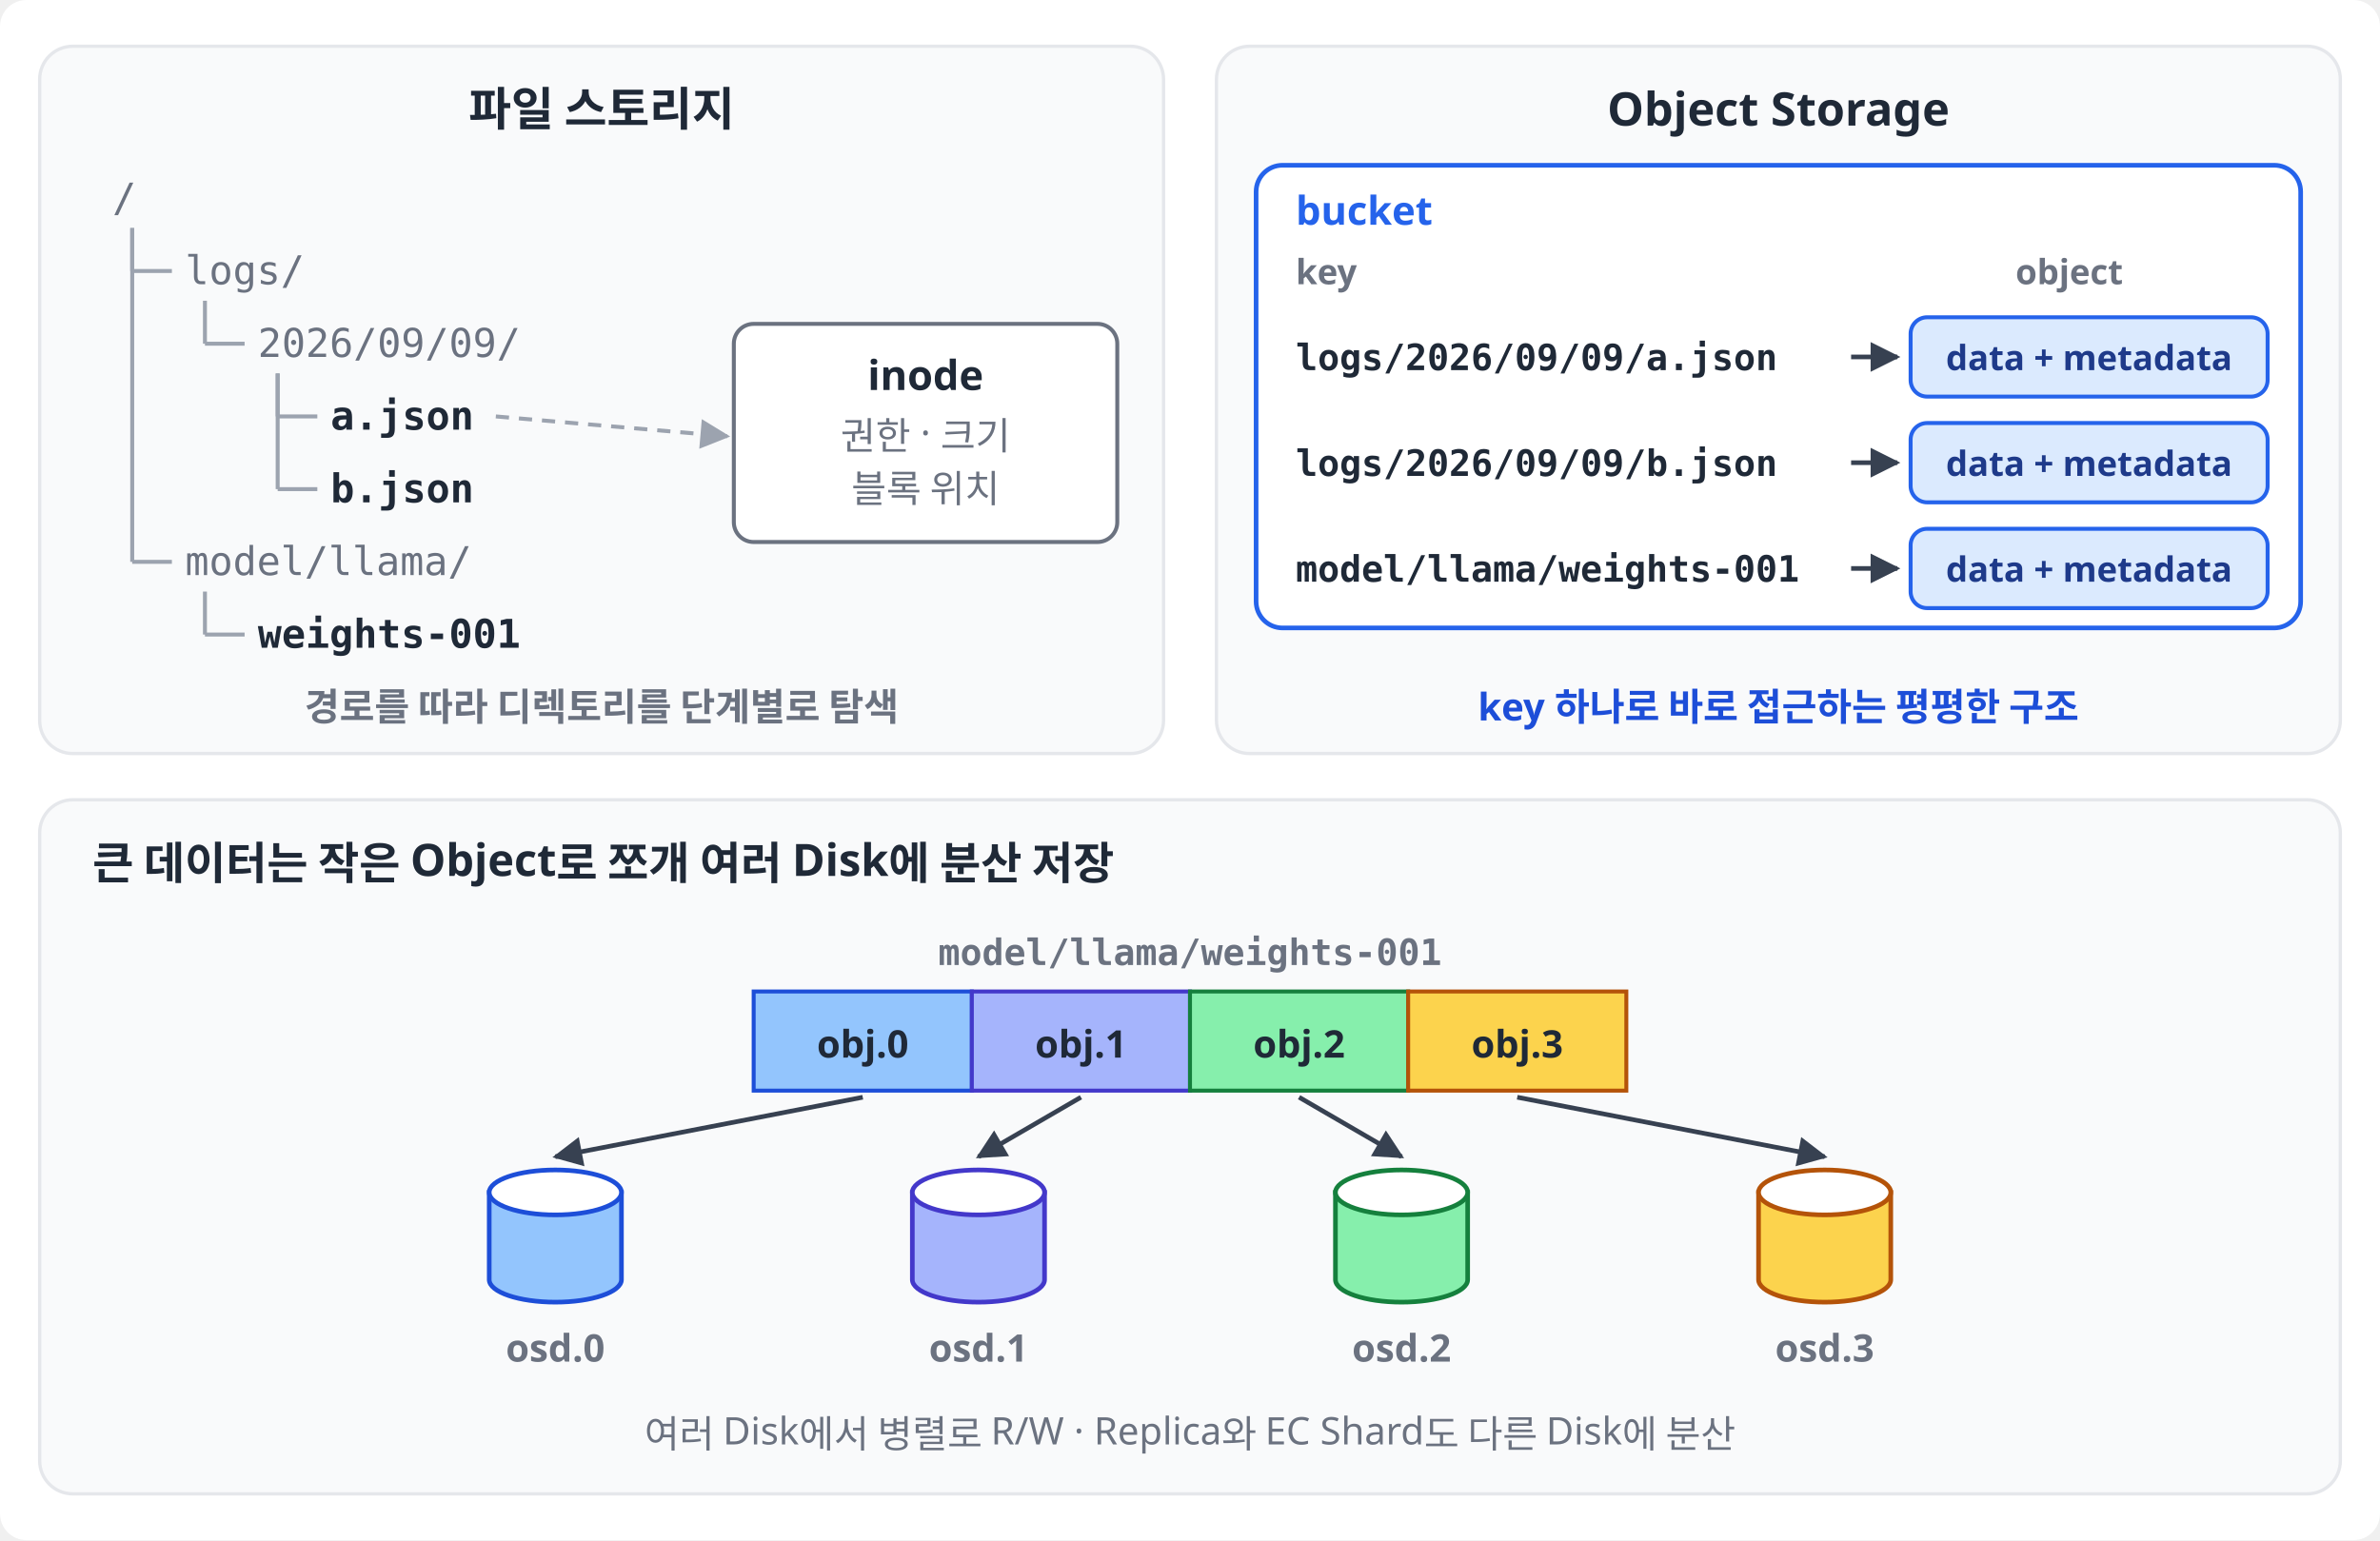
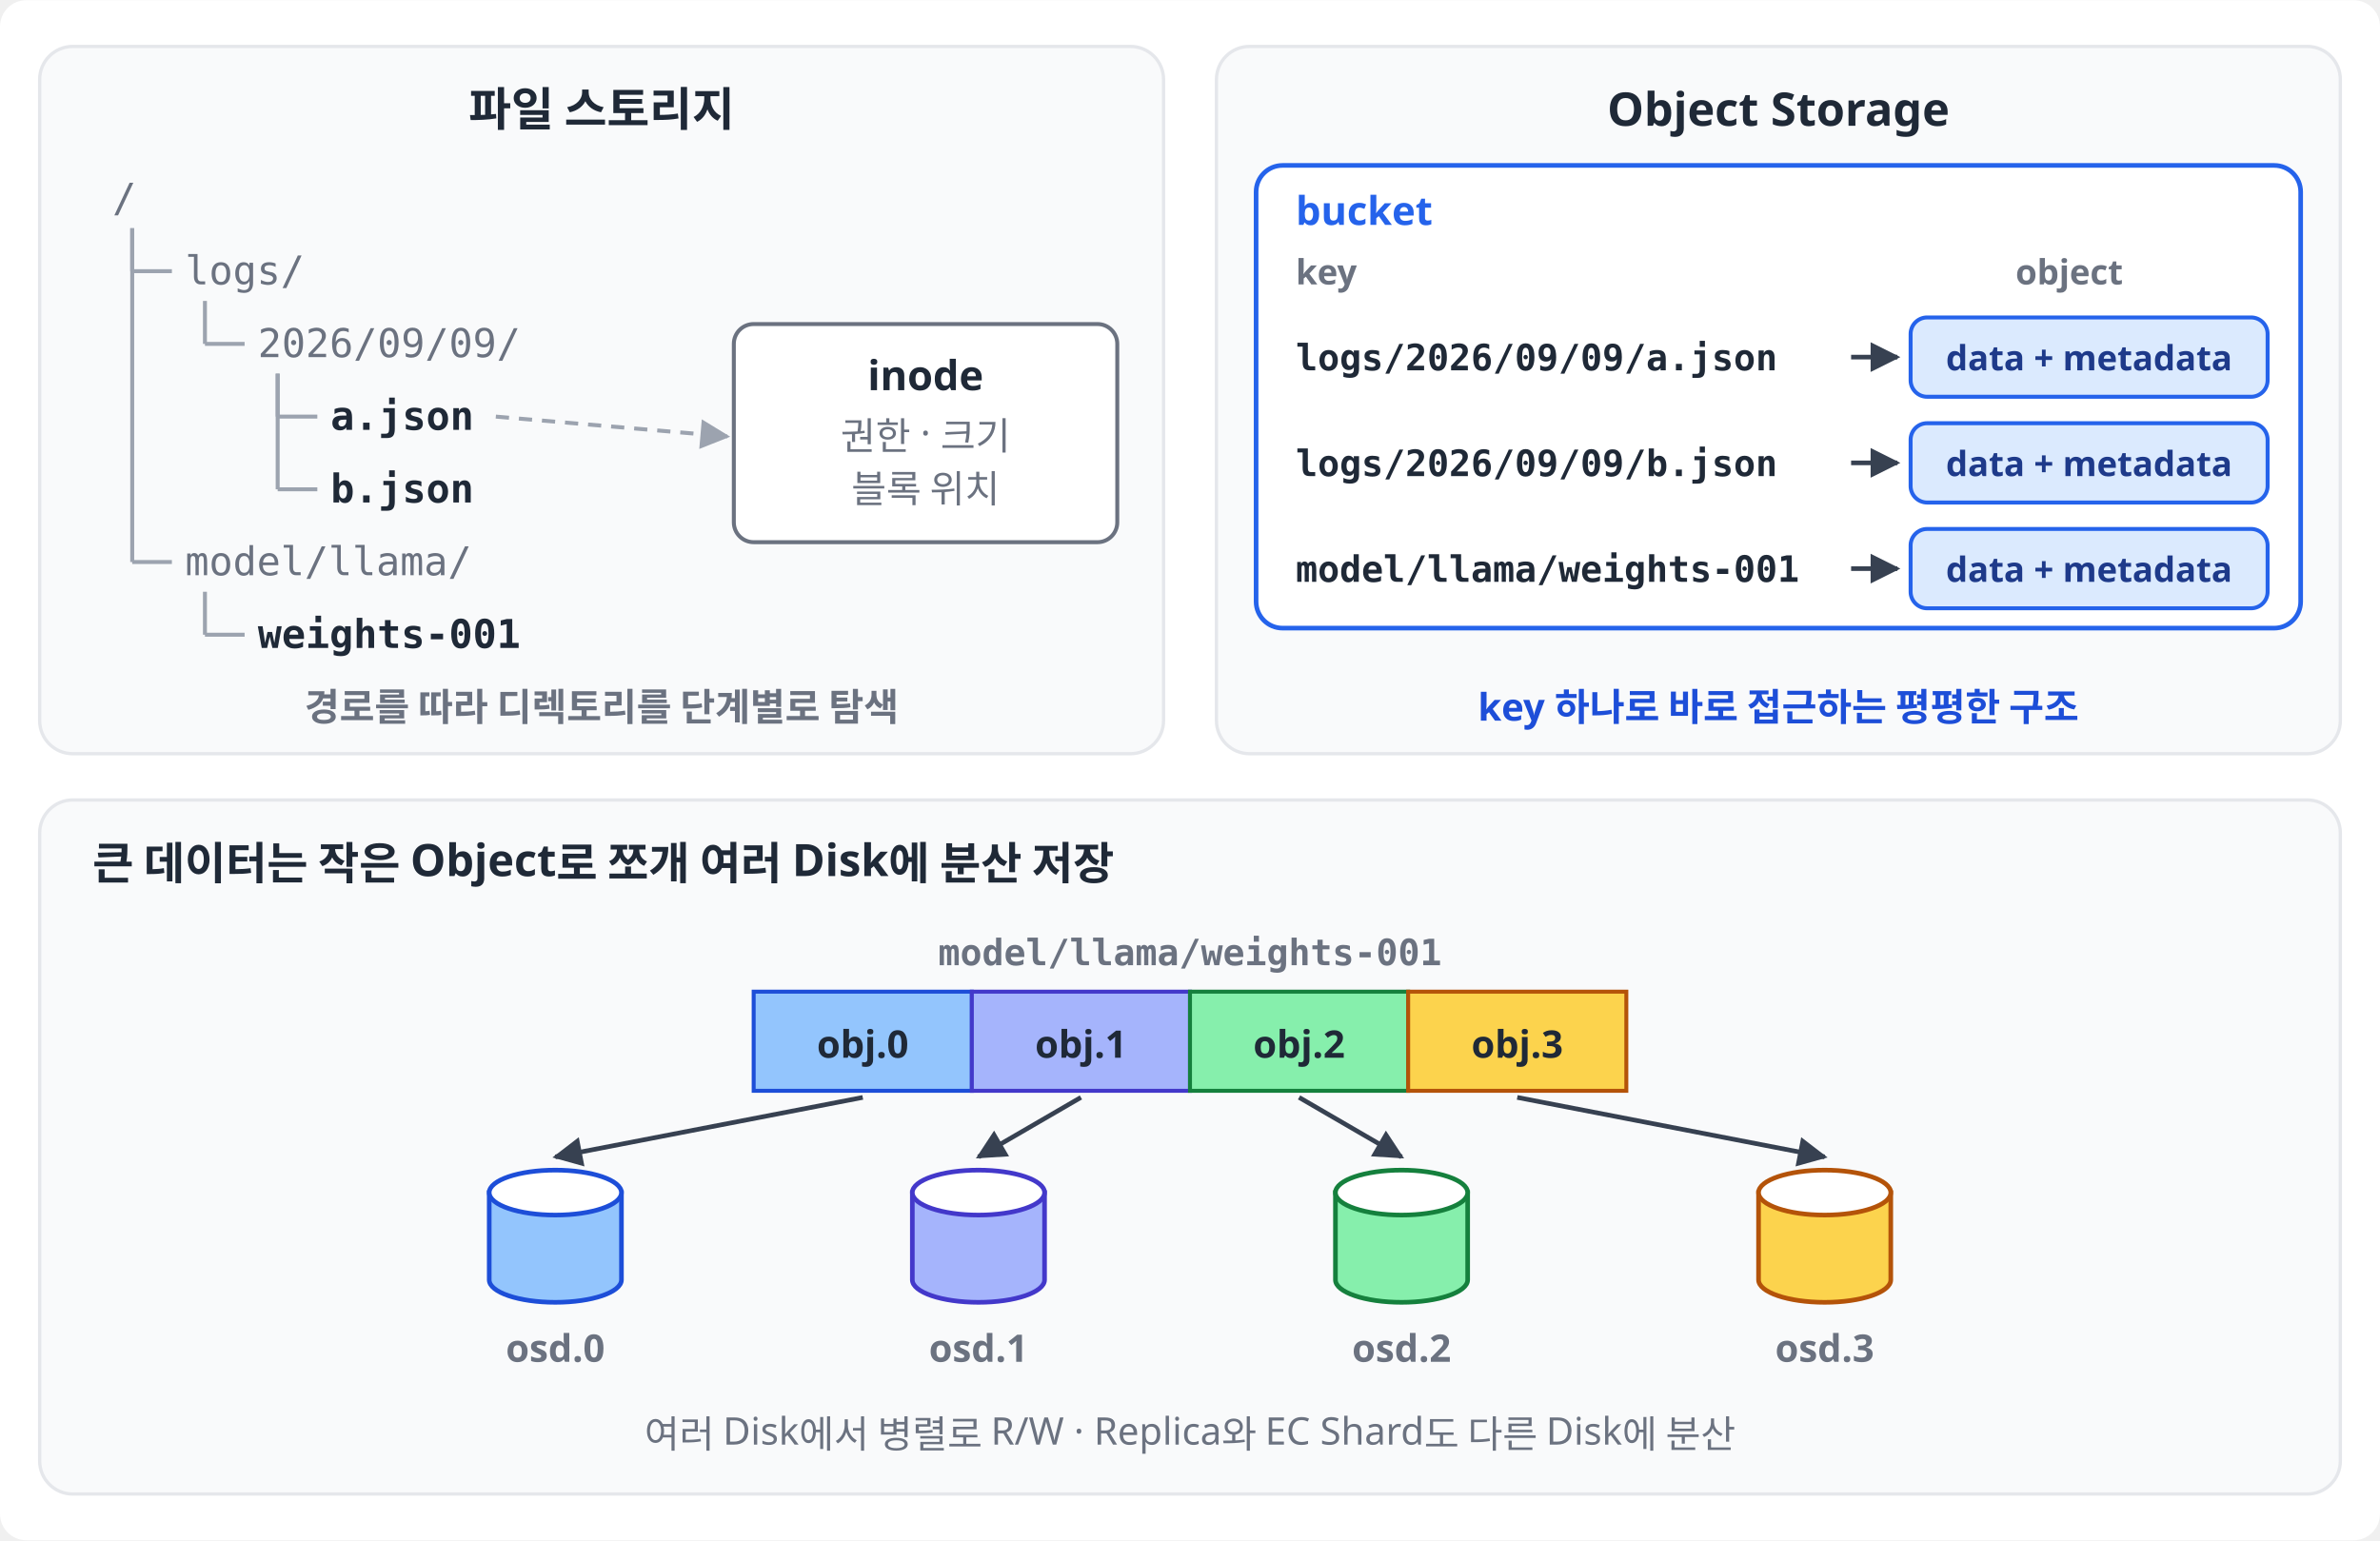
- <svg xmlns="http://www.w3.org/2000/svg" width="720" height="466" viewBox="0 0 720 466" font-family="Pretendard, 'Apple SD Gothic Neo', 'Noto Sans KR', 'Malgun Gothic', sans-serif" role="img">
+ <svg xmlns="http://www.w3.org/2000/svg" width="760" height="492" viewBox="0 0 720 466" font-family="Pretendard, 'Apple SD Gothic Neo', 'Noto Sans KR', 'Malgun Gothic', sans-serif" role="img">
  <defs>
    <marker id="a-dark" viewBox="0 0 10 10" refX="9" refY="5" markerUnits="userSpaceOnUse" markerWidth="9" markerHeight="9" orient="auto-start-reverse">
      <path d="M0,0 L10,5 L0,10 z" fill="#374151" />
    </marker>
    <marker id="a-gray" viewBox="0 0 10 10" refX="9" refY="5" markerUnits="userSpaceOnUse" markerWidth="9" markerHeight="9" orient="auto-start-reverse">
      <path d="M0,0 L10,5 L0,10 z" fill="#9ca3af" />
    </marker>
    <marker id="a-blue" viewBox="0 0 10 10" refX="9" refY="5" markerUnits="userSpaceOnUse" markerWidth="9" markerHeight="9" orient="auto-start-reverse">
      <path d="M0,0 L10,5 L0,10 z" fill="#2563eb" />
    </marker>
    <marker id="a-orange" viewBox="0 0 10 10" refX="9" refY="5" markerUnits="userSpaceOnUse" markerWidth="9" markerHeight="9" orient="auto-start-reverse">
      <path d="M0,0 L10,5 L0,10 z" fill="#ea580c" />
    </marker>
    <marker id="a-green" viewBox="0 0 10 10" refX="9" refY="5" markerUnits="userSpaceOnUse" markerWidth="9" markerHeight="9" orient="auto-start-reverse">
      <path d="M0,0 L10,5 L0,10 z" fill="#16a34a" />
    </marker>
    <marker id="a-pink" viewBox="0 0 10 10" refX="9" refY="5" markerUnits="userSpaceOnUse" markerWidth="9" markerHeight="9" orient="auto-start-reverse">
      <path d="M0,0 L10,5 L0,10 z" fill="#db2777" />
    </marker>
  </defs>
  <rect width="720" height="466" rx="8" fill="#ffffff" />
  <rect x="12" y="14" width="340" height="214" rx="10" fill="#f9fafb" stroke="#e5e7eb" stroke-width="1" />
  <text x="182" y="38" font-size="14" font-weight="700" text-anchor="middle" fill="#1f2937">파일 스토리지</text>
  <text x="34" y="64" font-size="12" font-weight="400" text-anchor="start" fill="#6b7280" font-family="SFMono-Regular, Menlo, Consolas, monospace">/</text>
  <line x1="40" y1="69" x2="40" y2="82" stroke="#9ca3af" stroke-width="1.2" />
  <line x1="40" y1="82" x2="52" y2="82" stroke="#9ca3af" stroke-width="1.2" />
  <text x="56" y="86" font-size="12" font-weight="400" text-anchor="start" fill="#6b7280" font-family="SFMono-Regular, Menlo, Consolas, monospace">logs/</text>
  <line x1="62" y1="91" x2="62" y2="104" stroke="#9ca3af" stroke-width="1.2" />
  <line x1="62" y1="104" x2="74" y2="104" stroke="#9ca3af" stroke-width="1.2" />
  <text x="78" y="108" font-size="12" font-weight="400" text-anchor="start" fill="#6b7280" font-family="SFMono-Regular, Menlo, Consolas, monospace">2026/09/09/</text>
  <line x1="84" y1="113" x2="84" y2="126" stroke="#9ca3af" stroke-width="1.2" />
  <line x1="84" y1="126" x2="96" y2="126" stroke="#9ca3af" stroke-width="1.2" />
  <text x="100" y="130" font-size="12" font-weight="700" text-anchor="start" fill="#1f2937" font-family="SFMono-Regular, Menlo, Consolas, monospace">a.json</text>
  <line x1="84" y1="113" x2="84" y2="148" stroke="#9ca3af" stroke-width="1.2" />
  <line x1="84" y1="148" x2="96" y2="148" stroke="#9ca3af" stroke-width="1.2" />
  <text x="100" y="152" font-size="12" font-weight="700" text-anchor="start" fill="#1f2937" font-family="SFMono-Regular, Menlo, Consolas, monospace">b.json</text>
  <line x1="40" y1="69" x2="40" y2="170" stroke="#9ca3af" stroke-width="1.2" />
  <line x1="40" y1="170" x2="52" y2="170" stroke="#9ca3af" stroke-width="1.2" />
  <text x="56" y="174" font-size="12" font-weight="400" text-anchor="start" fill="#6b7280" font-family="SFMono-Regular, Menlo, Consolas, monospace">model/llama/</text>
  <line x1="62" y1="179" x2="62" y2="192" stroke="#9ca3af" stroke-width="1.2" />
  <line x1="62" y1="192" x2="74" y2="192" stroke="#9ca3af" stroke-width="1.2" />
  <text x="78" y="196" font-size="12" font-weight="700" text-anchor="start" fill="#1f2937" font-family="SFMono-Regular, Menlo, Consolas, monospace">weights-001</text>
  <rect x="222" y="98" width="116" height="66" rx="6" fill="#ffffff" stroke="#6b7280" stroke-width="1.2" />
  <text x="280" y="118" font-size="12.5" font-weight="700" text-anchor="middle" fill="#1f2937">inode</text>
  <text x="280" y="136" font-size="11.5" font-weight="400" text-anchor="middle" fill="#6b7280">권한 · 크기</text>
  <text x="280" y="152" font-size="11.5" font-weight="400" text-anchor="middle" fill="#6b7280">블록 위치</text>
  <line x1="150" y1="126" x2="220" y2="132" stroke="#9ca3af" stroke-width="1.2" stroke-dasharray="4 3" marker-end="url(#a-gray)" />
  <text x="182" y="218" font-size="11.5" font-weight="600" text-anchor="middle" fill="#6b7280">경로를 따라 디렉토리를 단계별로 탐색</text>
  <rect x="368" y="14" width="340" height="214" rx="10" fill="#f9fafb" stroke="#e5e7eb" stroke-width="1" />
  <text x="538" y="38" font-size="14" font-weight="700" text-anchor="middle" fill="#1f2937">Object Storage</text>
  <rect x="380" y="50" width="316" height="140" rx="8" fill="#ffffff" stroke="#2563eb" stroke-width="1.4" />
  <text x="392" y="68" font-size="12" font-weight="700" text-anchor="start" fill="#2563eb">bucket</text>
  <text x="392" y="86" font-size="10.5" font-weight="700" text-anchor="start" fill="#6b7280">key</text>
  <text x="626" y="86" font-size="10.5" font-weight="700" text-anchor="middle" fill="#6b7280">object</text>
  <text x="392" y="112" font-size="11" font-weight="600" text-anchor="start" fill="#1f2937" font-family="SFMono-Regular, Menlo, Consolas, monospace">logs/2026/09/09/a.json</text>
  <line x1="560" y1="108" x2="574" y2="108" stroke="#374151" stroke-width="1.4" marker-end="url(#a-dark)" />
  <rect x="578" y="96" width="108" height="24" rx="5" fill="#dbeafe" stroke="#2563eb" stroke-width="1.2" />
  <text x="632" y="112" font-size="10.5" font-weight="600" text-anchor="middle" fill="#1e3a8a">data + metadata</text>
  <text x="392" y="144" font-size="11" font-weight="600" text-anchor="start" fill="#1f2937" font-family="SFMono-Regular, Menlo, Consolas, monospace">logs/2026/09/09/b.json</text>
  <line x1="560" y1="140" x2="574" y2="140" stroke="#374151" stroke-width="1.4" marker-end="url(#a-dark)" />
  <rect x="578" y="128" width="108" height="24" rx="5" fill="#dbeafe" stroke="#2563eb" stroke-width="1.2" />
  <text x="632" y="144" font-size="10.5" font-weight="600" text-anchor="middle" fill="#1e3a8a">data + metadata</text>
  <text x="392" y="176" font-size="11" font-weight="600" text-anchor="start" fill="#1f2937" font-family="SFMono-Regular, Menlo, Consolas, monospace">model/llama/weights-001</text>
  <line x1="560" y1="172" x2="574" y2="172" stroke="#374151" stroke-width="1.4" marker-end="url(#a-dark)" />
  <rect x="578" y="160" width="108" height="24" rx="5" fill="#dbeafe" stroke="#2563eb" stroke-width="1.2" />
  <text x="632" y="176" font-size="10.5" font-weight="600" text-anchor="middle" fill="#1e3a8a">data + metadata</text>
  <text x="538" y="218" font-size="11.5" font-weight="600" text-anchor="middle" fill="#1d4ed8">key 하나로 바로 접근하는 평평한 구조</text>
  <rect x="12" y="242" width="696" height="210" rx="10" fill="#f9fafb" stroke="#e5e7eb" stroke-width="1" />
  <text x="28" y="266" font-size="13.5" font-weight="700" text-anchor="start" fill="#1f2937">큰 데이터는 작은 Object로 쪼개 여러 Disk에 분산 저장</text>
  <text x="360" y="292" font-size="11" font-weight="600" text-anchor="middle" fill="#6b7280" font-family="SFMono-Regular, Menlo, Consolas, monospace">model/llama/weights-001</text>
  <rect x="228" y="300" width="66" height="30" rx="0" fill="#93c5fd" stroke="#1d4ed8" stroke-width="1.2" />
  <text x="261" y="320" font-size="11.5" font-weight="700" text-anchor="middle" fill="#1f2937">obj.0</text>
  <line x1="261" y1="332" x2="168" y2="350" stroke="#374151" stroke-width="1.4" marker-end="url(#a-dark)" />
  <path d="M148.0,360.8 V387.2 A20.0,6.8 0 0 0 188.0,387.2 V360.8 Z" fill="#93c5fd" stroke="#1d4ed8" stroke-width="1.4" />
  <ellipse cx="168" cy="360.8" rx="20.0" ry="6.8" fill="#ffffff" stroke="#1d4ed8" stroke-width="1.4" />
  <text x="168" y="412" font-size="11.5" font-weight="600" text-anchor="middle" fill="#6b7280">osd.0</text>
  <rect x="294" y="300" width="66" height="30" rx="0" fill="#a5b4fc" stroke="#4338ca" stroke-width="1.2" />
  <text x="327" y="320" font-size="11.5" font-weight="700" text-anchor="middle" fill="#1f2937">obj.1</text>
  <line x1="327" y1="332" x2="296" y2="350" stroke="#374151" stroke-width="1.4" marker-end="url(#a-dark)" />
  <path d="M276.0,360.8 V387.2 A20.0,6.8 0 0 0 316.0,387.2 V360.8 Z" fill="#a5b4fc" stroke="#4338ca" stroke-width="1.4" />
  <ellipse cx="296" cy="360.8" rx="20.0" ry="6.8" fill="#ffffff" stroke="#4338ca" stroke-width="1.4" />
  <text x="296" y="412" font-size="11.5" font-weight="600" text-anchor="middle" fill="#6b7280">osd.1</text>
  <rect x="360" y="300" width="66" height="30" rx="0" fill="#86efac" stroke="#15803d" stroke-width="1.2" />
  <text x="393" y="320" font-size="11.5" font-weight="700" text-anchor="middle" fill="#1f2937">obj.2</text>
  <line x1="393" y1="332" x2="424" y2="350" stroke="#374151" stroke-width="1.4" marker-end="url(#a-dark)" />
  <path d="M404.0,360.8 V387.2 A20.0,6.8 0 0 0 444.0,387.2 V360.8 Z" fill="#86efac" stroke="#15803d" stroke-width="1.4" />
  <ellipse cx="424" cy="360.8" rx="20.0" ry="6.8" fill="#ffffff" stroke="#15803d" stroke-width="1.4" />
  <text x="424" y="412" font-size="11.5" font-weight="600" text-anchor="middle" fill="#6b7280">osd.2</text>
  <rect x="426" y="300" width="66" height="30" rx="0" fill="#fcd34d" stroke="#b45309" stroke-width="1.2" />
  <text x="459" y="320" font-size="11.5" font-weight="700" text-anchor="middle" fill="#1f2937">obj.3</text>
  <line x1="459" y1="332" x2="552" y2="350" stroke="#374151" stroke-width="1.4" marker-end="url(#a-dark)" />
  <path d="M532.0,360.8 V387.2 A20.0,6.8 0 0 0 572.0,387.2 V360.8 Z" fill="#fcd34d" stroke="#b45309" stroke-width="1.4" />
  <ellipse cx="552" cy="360.8" rx="20.0" ry="6.8" fill="#ffffff" stroke="#b45309" stroke-width="1.4" />
  <text x="552" y="412" font-size="11.5" font-weight="600" text-anchor="middle" fill="#6b7280">osd.3</text>
  <text x="360" y="438" font-size="11.5" font-weight="400" text-anchor="middle" fill="#6b7280">여러 Disk에서 병렬로 R/W · Replica와 EC Shard도 다른 Disk에 분산</text>
</svg>
